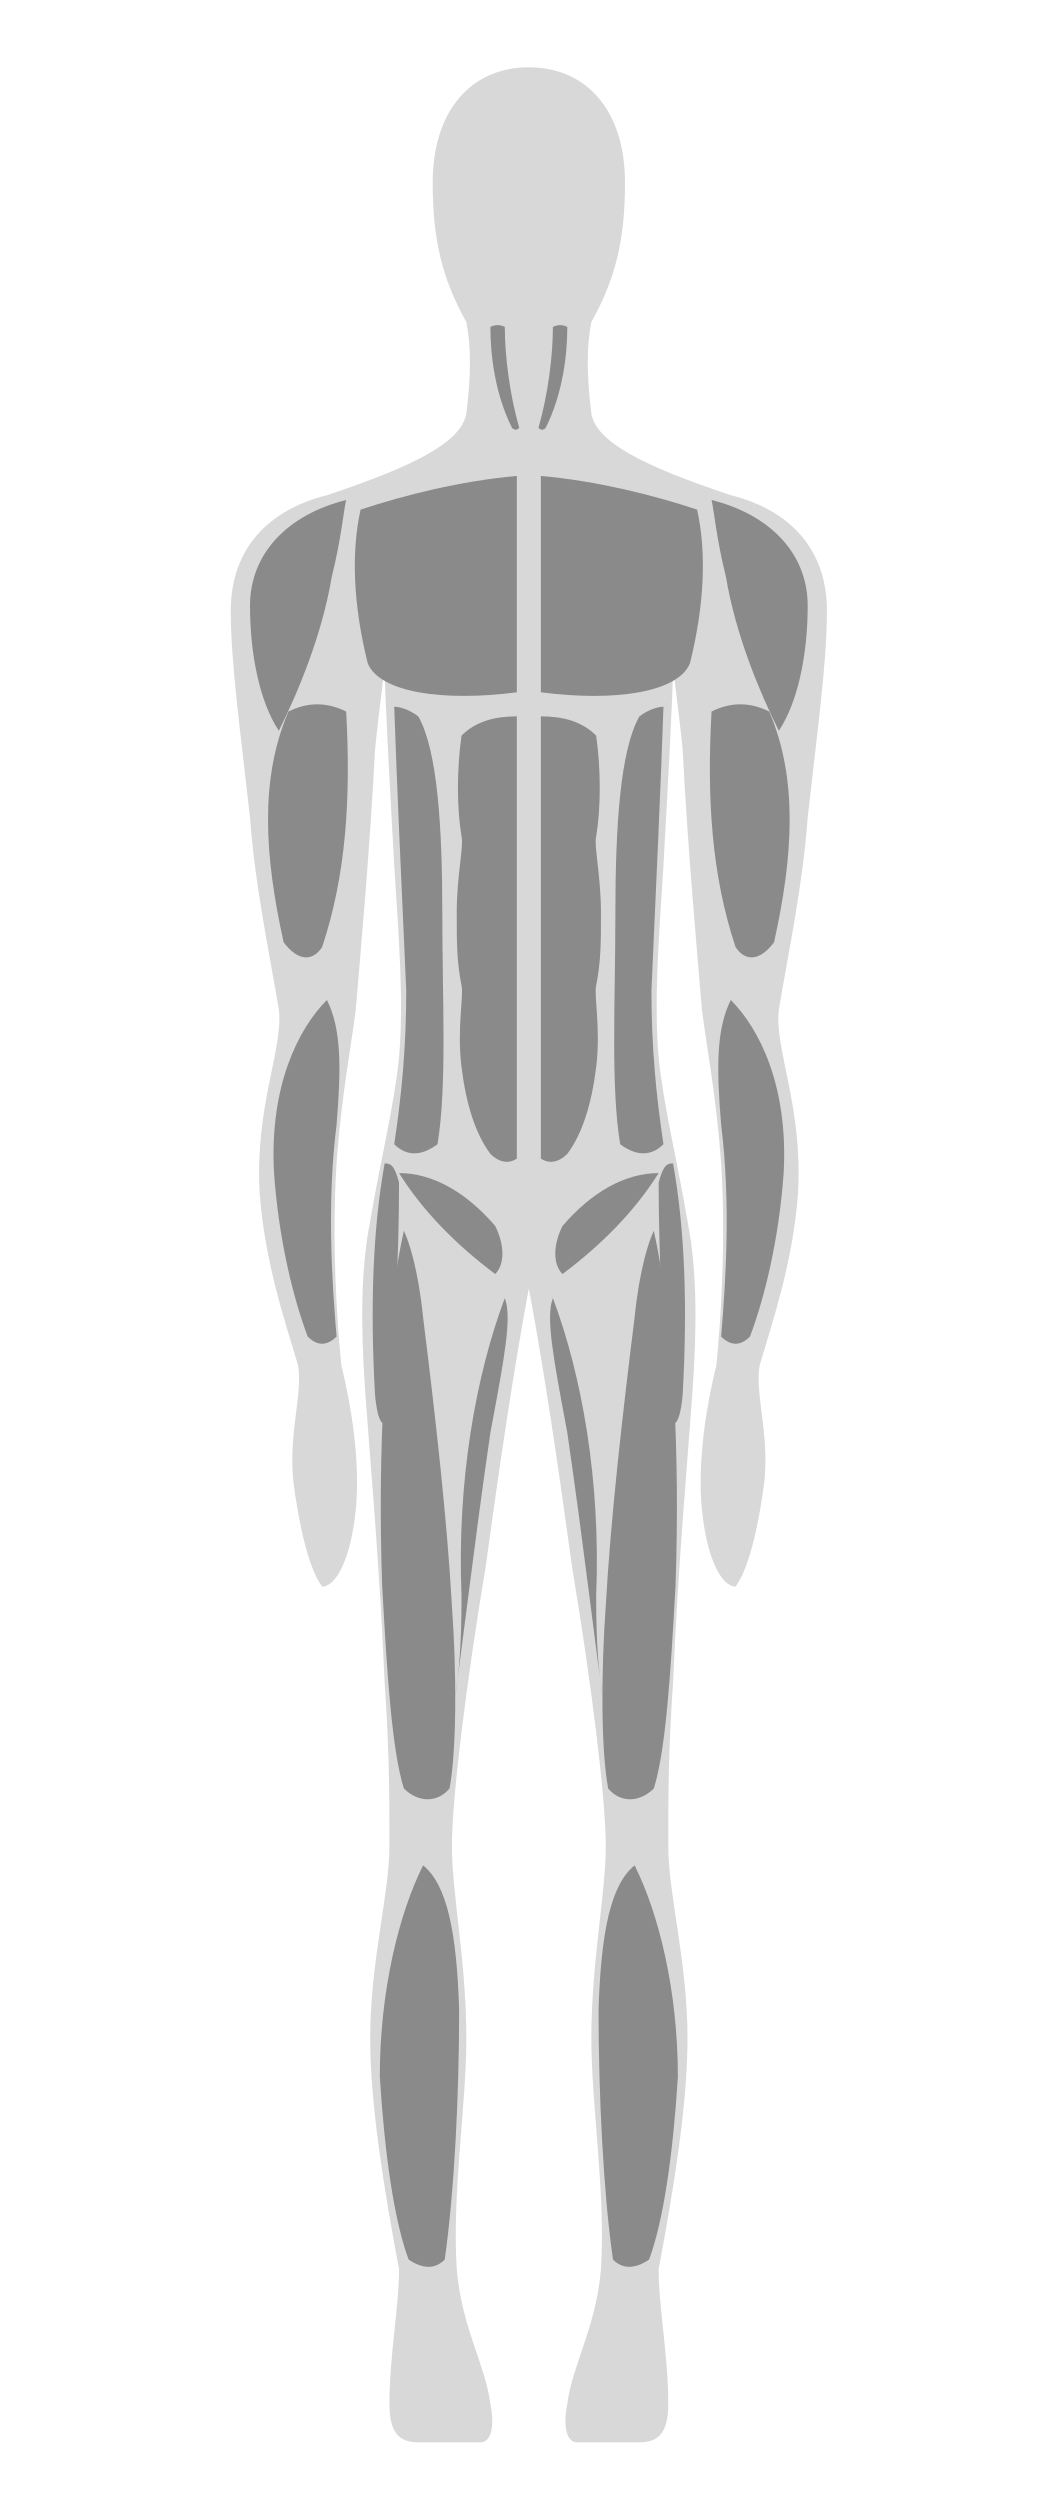
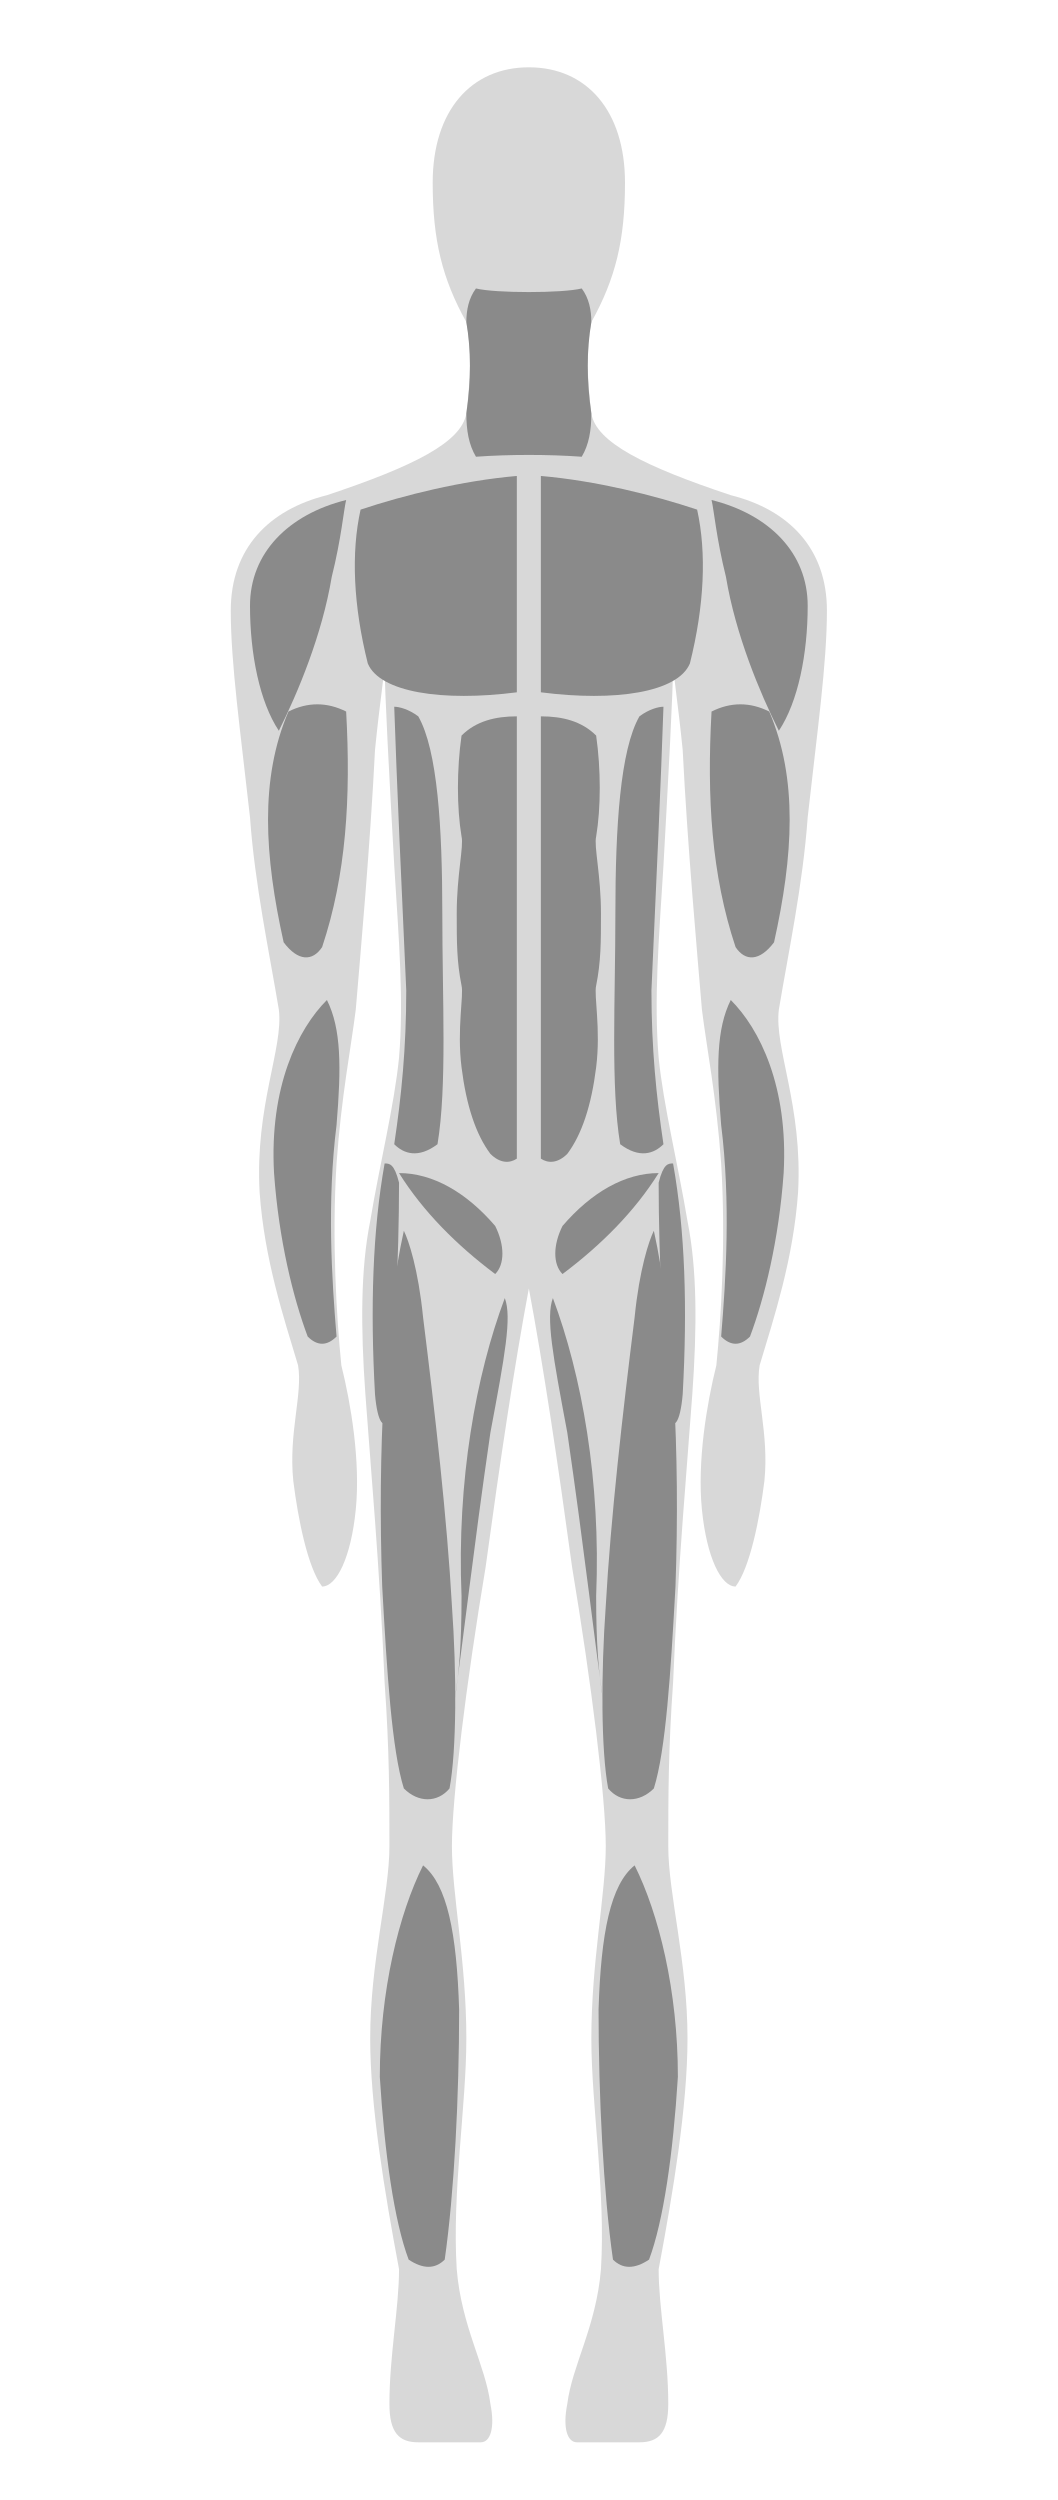
<svg xmlns="http://www.w3.org/2000/svg" viewBox="0 0 220 520" width="220" height="520">
  <path id="silhouette" fill="#D8D8D8" d="M 110 14 C 98 14 90 23 90 38 C 90 50 92 58 97 67 C 98 72 98 78 97 86 C 96 92 86 97 68 103 C 56 106 48 114 48 127 C 48 138 50 152 52 170 C 53 184 56 198 58 210 C 59 218 53 230 54 248 C 55 262 59 274 62 284 C 63 290 60 298 61 308 C 62 316 64 326 67 330 C 70 330 73 324 74 314 C 75 304 73 292 71 284 C 70 274 69 258 70 242 C 71 228 73 218 74 210 C 75 198 77 176 78 156 C 79 146 80 140 80 138 C 80 144 81 162 82 180 C 83 196 84 208 83 220 C 82 230 79 242 77 254 C 75 264 75 276 76 290 C 77 304 79 326 80 350 C 81 364 81 374 81 384 C 81 394 77 408 77 424 C 77 438 80 456 83 472 C 83 480 81 490 81 500 C 81 506 83 508 87 508 C 91 508 96 508 100 508 C 102 508 103 505 102 500 C 101 492 96 484 95 472 C 94 456 97 438 97 424 C 97 408 94 394 94 384 C 94 374 97 350 101 326 C 104 304 107 284 110 268 C 113 284 116 304 119 326 C 123 350 126 374 126 384 C 126 394 123 408 123 424 C 123 438 126 456 125 472 C 124 484 119 492 118 500 C 117 505 118 508 120 508 C 124 508 129 508 133 508 C 137 508 139 506 139 500 C 139 490 137 480 137 472 C 140 456 143 438 143 424 C 143 408 139 394 139 384 C 139 374 139 364 140 350 C 141 326 143 304 144 290 C 145 276 145 264 143 254 C 141 242 138 230 137 220 C 136 208 137 196 138 180 C 139 162 140 144 140 138 C 140 140 141 146 142 156 C 143 176 145 198 146 210 C 147 218 149 228 150 242 C 151 258 150 274 149 284 C 147 292 145 304 146 314 C 147 324 150 330 153 330 C 156 326 158 316 159 308 C 160 298 157 290 158 284 C 161 274 165 262 166 248 C 167 230 161 218 162 210 C 164 198 167 184 168 170 C 170 152 172 138 172 127 C 172 114 164 106 152 103 C 134 97 124 92 123 86 C 122 78 122 72 123 67 C 128 58 130 50 130 38 C 130 23 122 14 110 14 Z" />
-   <path id="neck" fill="#8A8A8A" d="M 102 68 C 102 74 103 82 106.5 89 C 107 89.5 107.5 89.5 108 89 C 106 82 105 74 105 68 C 104 67.5 103 67.5 102 68 Z M 118.0 68.0 C 118.0 74.0 117.0 82.0 113.5 89.0 C 113.0 89.5 112.5 89.5 112.0 89.0 C 114.0 82.0 115.0 74.0 115.0 68.0 C 116.0 67.5 117.0 67.5 118.0 68.0 Z" />
+   <path id="neck" fill="#8A8A8A" d="M 99 60 C 103 61 117 61 121 60 C 122.5 62 123 64.5 123 67 C 122 73 122 79 123 86 C 123 89.5 122.5 92.5 121 95 C 114 94.5 106 94.5 99 95 C 97.5 92.5 97 89.5 97 86 C 98 79 98 73 97 67 C 97 64.5 97.5 62 99 60 Z" />
  <path id="shoulders" fill="#8A8A8A" d="M 72 104 C 60 107 52 115 52 126 C 52 136 54 146 58 152 C 62 144 67 132 69 120 C 71 112 71.5 106 72 104 Z M 148.0 104.0 C 160.0 107.0 168.0 115.0 168.0 126.0 C 168.0 136.0 166.0 146.0 162.0 152.0 C 158.0 144.0 153.0 132.0 151.0 120.0 C 149.0 112.0 148.5 106.0 148.0 104.0 Z" />
  <path id="chest" fill="#8A8A8A" d="M 107.5 99 C 96 100 84 103 75 106 C 73 115 73.5 126 76.5 138 C 79 144 92 146 107.5 144 C 107.5 132 107.5 116 107.5 99 Z M 112.5 99.0 C 124.0 100.0 136.0 103.0 145.0 106.0 C 147.0 115.0 146.5 126.0 143.5 138.0 C 141.0 144.0 128.0 146.0 112.5 144.0 C 112.5 132.0 112.5 116.0 112.5 99.0 Z" />
  <path id="biceps" fill="#8A8A8A" d="M 60 148 C 54 162 55 178 59 196 C 62 200 65 200 67 197 C 72 182 73 166 72 148 C 68 146 64 146 60 148 Z M 160.0 148.0 C 166.0 162.0 165.0 178.0 161.0 196.0 C 158.0 200.0 155.0 200.0 153.0 197.0 C 148.0 182.0 147.0 166.0 148.0 148.0 C 152.0 146.0 156.0 146.0 160.0 148.0 Z" />
  <path id="forearms" fill="#8A8A8A" d="M 68 208 C 62 214 56 226 57 244 C 58 258 61 270 64 278 C 66 280 68 280 70 278 C 69 266 68 250 70 234 C 71 222 71 214 68 208 Z M 152.0 208.0 C 158.0 214.0 164.0 226.0 163.0 244.0 C 162.0 258.0 159.0 270.0 156.0 278.0 C 154.0 280.0 152.0 280.0 150.0 278.0 C 151.0 266.0 152.0 250.0 150.0 234.0 C 149.0 222.0 149.0 214.0 152.0 208.0 Z" />
  <path id="abs" fill="#8A8A8A" d="M 107.5 149 C 103 149 99 150 96 153 C 95 160 95 168 96 174 C 96.5 176 95 182 95 190 C 95 196 95 200 96 205 C 96.5 207 95 214 96 222 C 97 230 99 236 102 240 C 104 242 106 242 107.5 241 C 107.5 210 107.5 180 107.5 149 Z M 112.5 149.0 C 117.0 149.0 121.0 150.0 124.0 153.0 C 125.0 160.0 125.0 168.0 124.0 174.0 C 123.5 176.0 125.0 182.0 125.0 190.0 C 125.0 196.0 125.0 200.0 124.0 205.0 C 123.5 207.0 125.0 214.0 124.0 222.0 C 123.0 230.0 121.0 236.0 118.0 240.0 C 116.0 242.0 114.0 242.0 112.5 241.0 C 112.5 210.0 112.5 180.0 112.5 149.0 Z" />
  <path id="obliques" fill="#8A8A8A" d="M 82 147 C 82.5 162 83.5 184 84.5 206 C 84.5 218 83.5 228 82 238 C 84 240 87 241 91 238 C 93 226 92 208 92 190 C 92 172 91 156 87 149 C 85 147.5 83 147 82 147 Z M 138.0 147.0 C 137.5 162.0 136.5 184.0 135.5 206.0 C 135.5 218.0 136.5 228.0 138.0 238.0 C 136.0 240.0 133.0 241.0 129.0 238.0 C 127.0 226.0 128.0 208.0 128.0 190.0 C 128.0 172.0 129.0 156.0 133.0 149.0 C 135.0 147.5 137.0 147.0 138.0 147.0 Z" />
  <path id="hip-flexors" fill="#8A8A8A" d="M 83 244 C 88 252 95 259 103 265 C 105 263 105 259 103 255 C 97 248 90 244 83 244 Z M 137.0 244.0 C 132.0 252.0 125.0 259.0 117.0 265.0 C 115.0 263.0 115.0 259.0 117.0 255.0 C 123.0 248.0 130.0 244.0 137.0 244.0 Z" />
  <path id="quads" fill="#8A8A8A" d="M 84 256 C 80 274 78.5 302 79.5 330 C 80.5 348 81.5 364 84 372 C 87 375 91 375 93.5 372 C 95 364 95 348 94 334 C 93 316 90.5 294 88 274 C 87 264 85 258 84 256 Z M 136.0 256.0 C 140.0 274.0 141.5 302.0 140.5 330.0 C 139.5 348.0 138.5 364.0 136.0 372.0 C 133.0 375.0 129.0 375.0 126.5 372.0 C 125.0 364.0 125.0 348.0 126.0 334.0 C 127.0 316.0 129.5 294.0 132.0 274.0 C 133.0 264.0 135.0 258.0 136.0 256.0 Z" />
  <path id="adductors" fill="#8A8A8A" d="M 105 270 C 99 286 95 308 96 332 C 96 342 95.5 348 94.5 354 C 96 344 98.5 322 102 298 C 105 282 106.5 274 105 270 Z M 115.0 270.0 C 121.0 286.0 125.0 308.0 124.0 332.0 C 124.0 342.0 124.5 348.0 125.5 354.0 C 124.0 344.0 121.5 322.0 118.0 298.0 C 115.0 282.0 113.5 274.0 115.0 270.0 Z" />
  <path id="abductors" fill="#8A8A8A" d="M 80 242 C 77.5 256 77 272 78 290 C 78.5 296 80 298 81 294 C 82 280 83 262 83 246 C 82 242 81 242 80 242 Z M 140.0 242.0 C 142.5 256.0 143.0 272.0 142.0 290.0 C 141.5 296.0 140.0 298.0 139.0 294.0 C 138.0 280.0 137.0 262.0 137.0 246.0 C 138.0 242.0 139.0 242.0 140.0 242.0 Z" />
  <path id="lower-legs" fill="#8A8A8A" d="M 88 388 C 83 398 79 414 79 432 C 80 448 82 462 85 470 C 88 472 90.5 472 92.5 470 C 94.5 456 95.5 436 95.5 418 C 95 402 93 392 88 388 Z M 132.0 388.0 C 137.0 398.0 141.0 414.0 141.0 432.0 C 140.0 448.0 138.0 462.0 135.0 470.0 C 132.0 472.0 129.5 472.0 127.5 470.0 C 125.5 456.0 124.5 436.0 124.5 418.0 C 125.0 402.0 127.0 392.0 132.0 388.0 Z" />
</svg>
